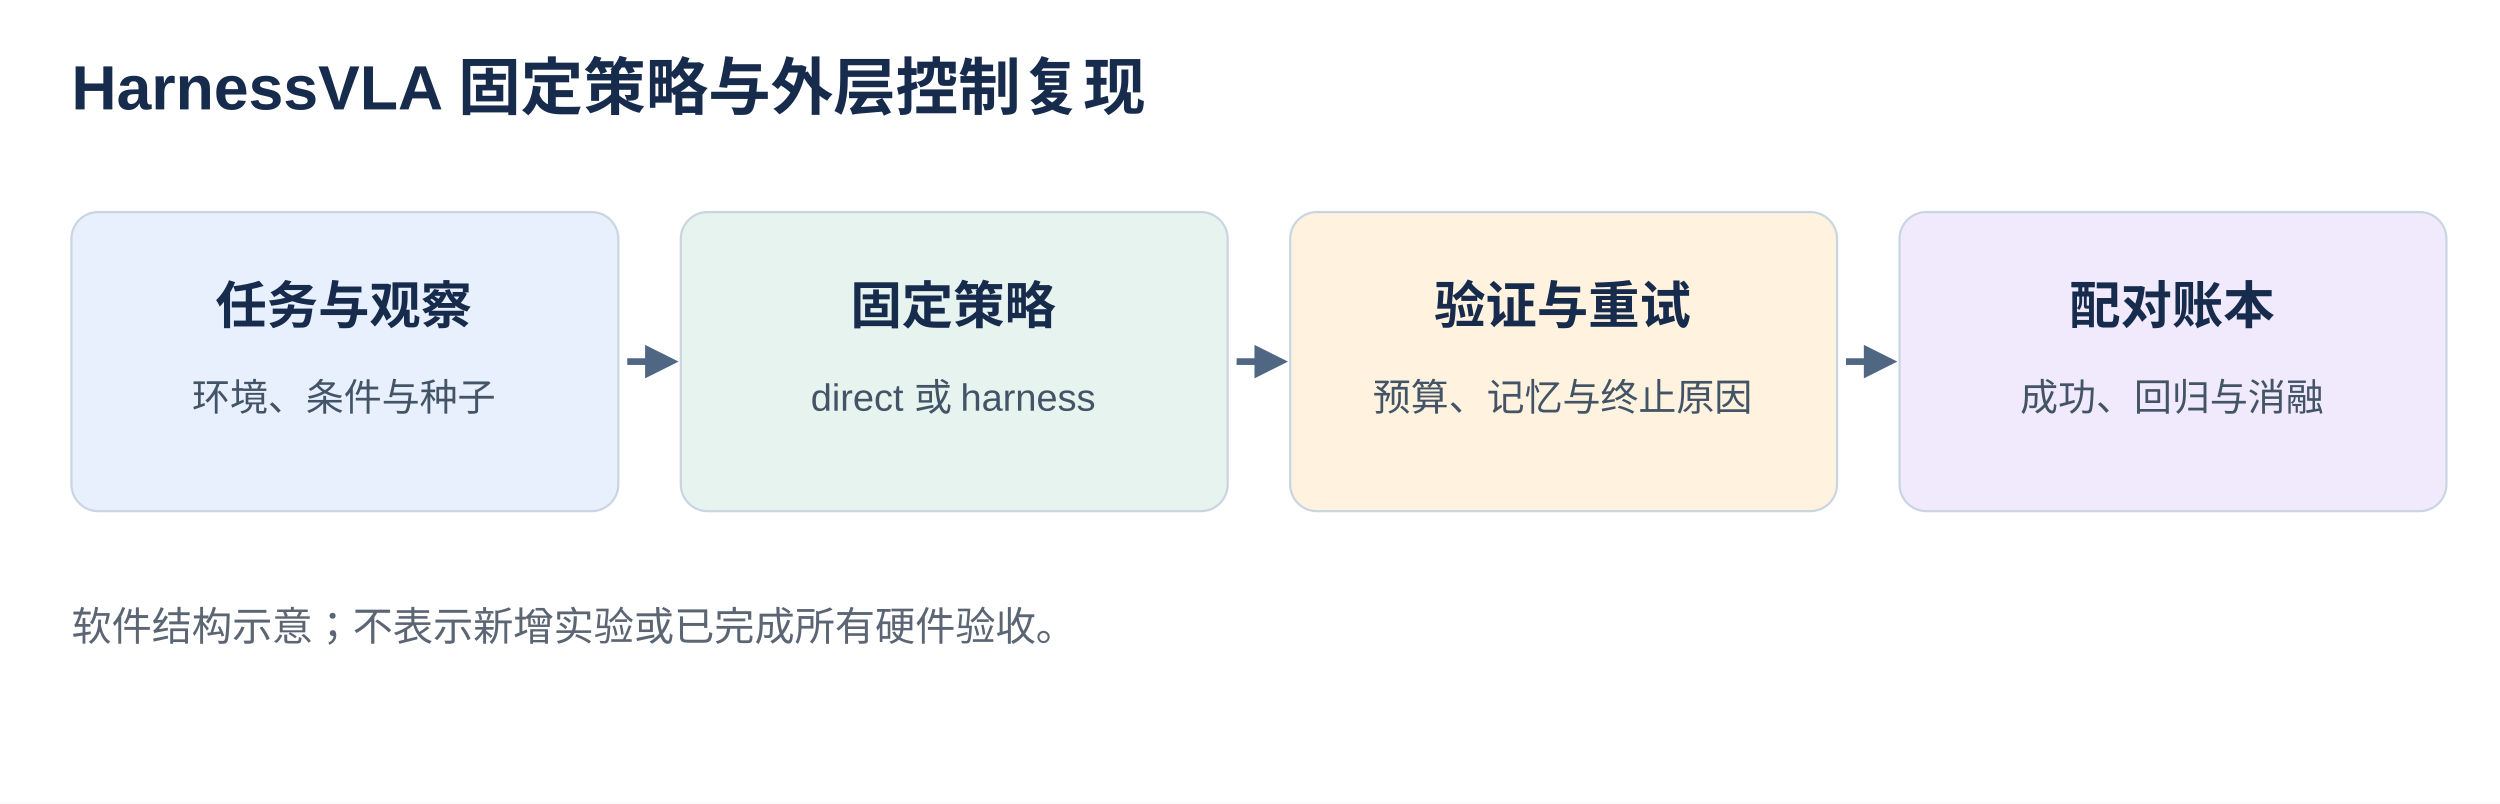
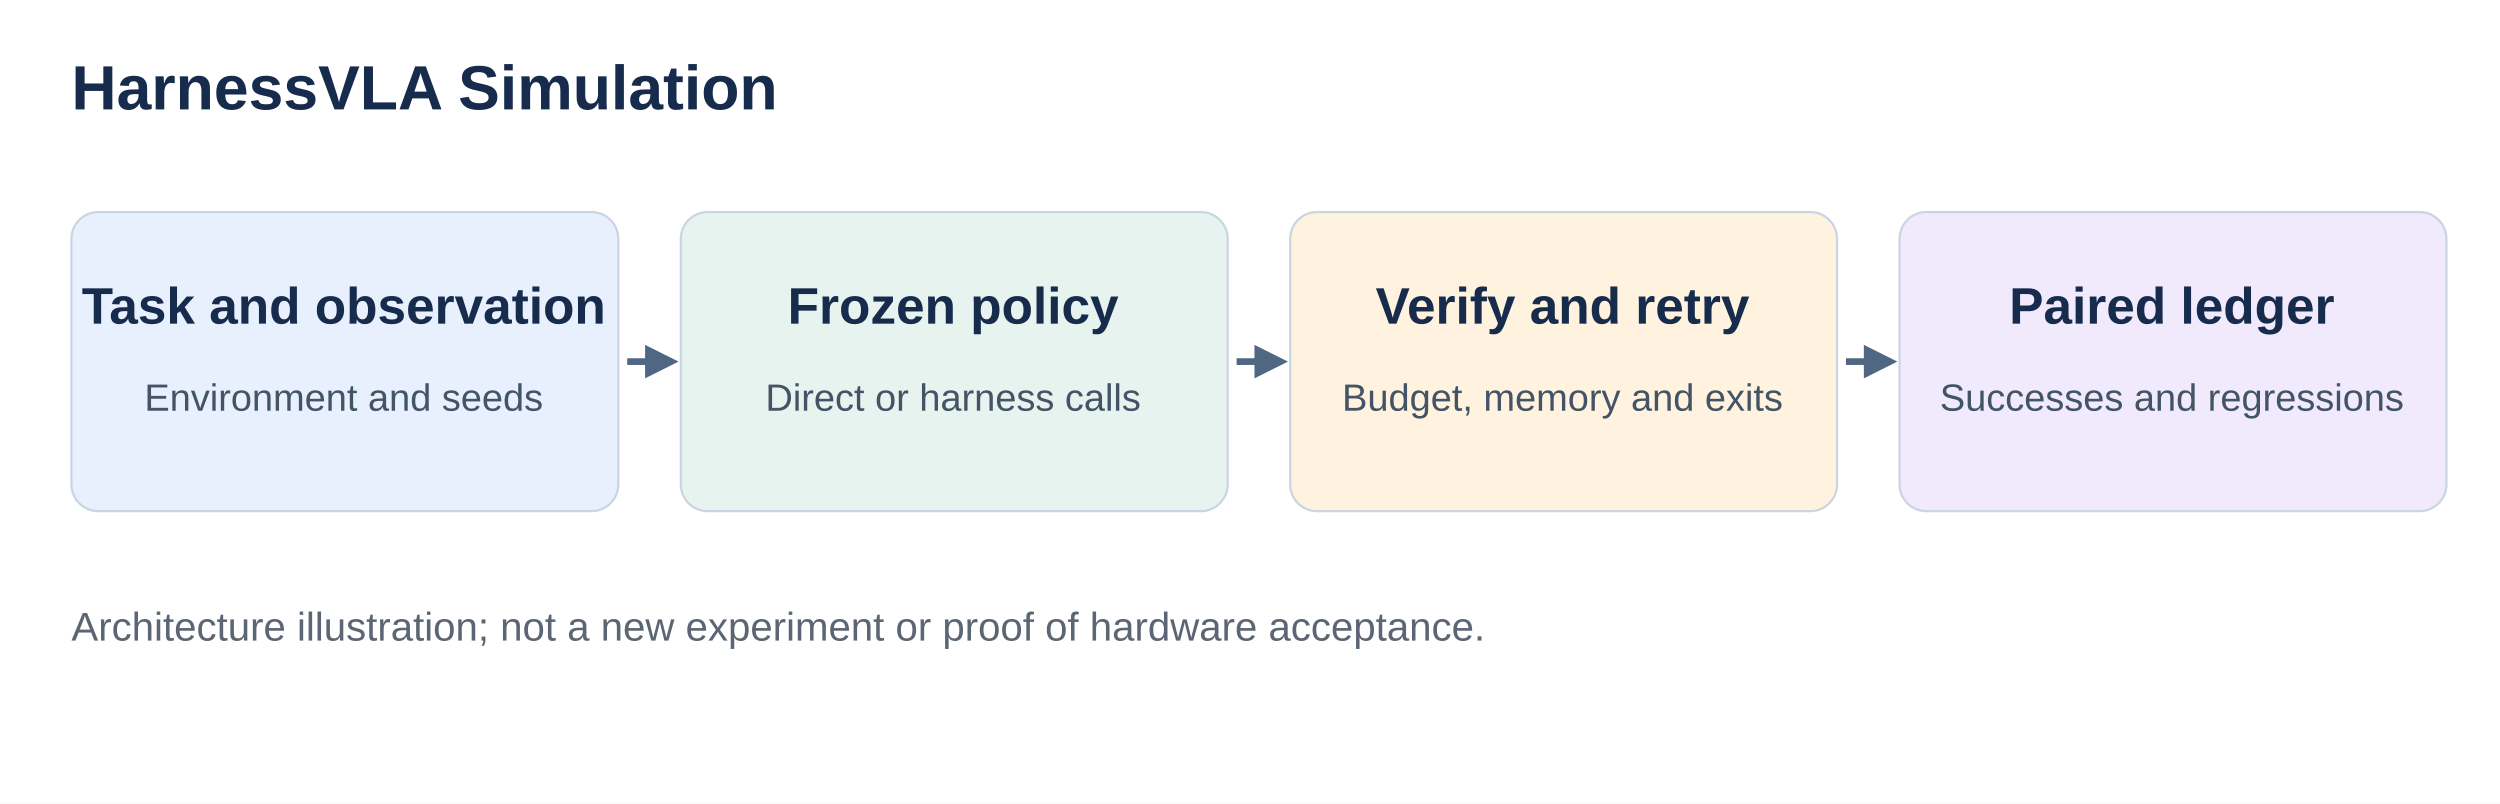
- <svg xmlns="http://www.w3.org/2000/svg" width="1120" height="360" viewBox="0 0 1120 360" role="img" aria-label="HarnessVLA 固定策略与外层控制复现">
+ <svg xmlns="http://www.w3.org/2000/svg" width="1120" height="360" viewBox="0 0 1120 360" role="img" aria-label="HarnessVLA Simulation">
  <defs>
    <marker id="a" markerWidth="5" markerHeight="5" refX="4" refY="2.5" orient="auto">
      <path d="M0 0 L5 2.5 L0 5" fill="#506783" />
    </marker>
  </defs>
  <rect width="1120" height="360" fill="#fff" />
  <g font-family="Arial, PingFang SC, sans-serif" fill="#172b4d">
-     <text x="32" y="49" font-size="28" font-weight="700">HarnessVLA 固定策略与外层控制复现</text>
+     <text x="32" y="49" font-size="28" font-weight="700">HarnessVLA Simulation</text>
    <rect x="32" y="95" width="245" height="134" rx="12" fill="#e8f0fe" stroke="#cad5e2" />
-     <text x="154" y="145" text-anchor="middle" font-size="23" font-weight="600">任务与观察</text>
-     <text x="154" y="184" text-anchor="middle" font-size="17" fill="#425466">环境、条件与种子</text>
+     <text x="154" y="145" text-anchor="middle" font-size="23" font-weight="600">Task and observation</text>
+     <text x="154" y="184" text-anchor="middle" font-size="17" fill="#425466">Environment and seeds</text>
    <path d="M281 162 h20" stroke="#506783" stroke-width="3" marker-end="url(#a)" />
    <rect x="305" y="95" width="245" height="134" rx="12" fill="#e7f3ee" stroke="#cad5e2" />
-     <text x="427" y="145" text-anchor="middle" font-size="23" font-weight="600">固定策略</text>
-     <text x="427" y="184" text-anchor="middle" font-size="17" fill="#425466">direct 或 harness</text>
+     <text x="427" y="145" text-anchor="middle" font-size="23" font-weight="600">Frozen policy</text>
+     <text x="427" y="184" text-anchor="middle" font-size="17" fill="#425466">Direct or harness calls</text>
    <path d="M554 162 h20" stroke="#506783" stroke-width="3" marker-end="url(#a)" />
    <rect x="578" y="95" width="245" height="134" rx="12" fill="#fff3df" stroke="#cad5e2" />
-     <text x="700" y="145" text-anchor="middle" font-size="23" font-weight="600">验证与重试</text>
-     <text x="700" y="184" text-anchor="middle" font-size="17" fill="#425466">预算、记忆与终止原因</text>
+     <text x="700" y="145" text-anchor="middle" font-size="23" font-weight="600">Verify and retry</text>
+     <text x="700" y="184" text-anchor="middle" font-size="17" fill="#425466">Budget, memory and exits</text>
    <path d="M827 162 h20" stroke="#506783" stroke-width="3" marker-end="url(#a)" />
    <rect x="851" y="95" width="245" height="134" rx="12" fill="#f1eafd" stroke="#cad5e2" />
-     <text x="973" y="145" text-anchor="middle" font-size="23" font-weight="600">配对账本</text>
-     <text x="973" y="184" text-anchor="middle" font-size="17" fill="#425466">成功、回归与消融</text>
-     <text x="32" y="287" font-size="18" fill="#5b6573">软件结构示意；不表示新增实验或已完成所有硬件验收。</text>
+     <text x="973" y="145" text-anchor="middle" font-size="23" font-weight="600">Paired ledger</text>
+     <text x="973" y="184" text-anchor="middle" font-size="17" fill="#425466">Successes and regressions</text>
+     <text x="32" y="287" font-size="18" fill="#5b6573">Architecture illustration; not a new experiment or proof of hardware acceptance.</text>
  </g>
</svg>
